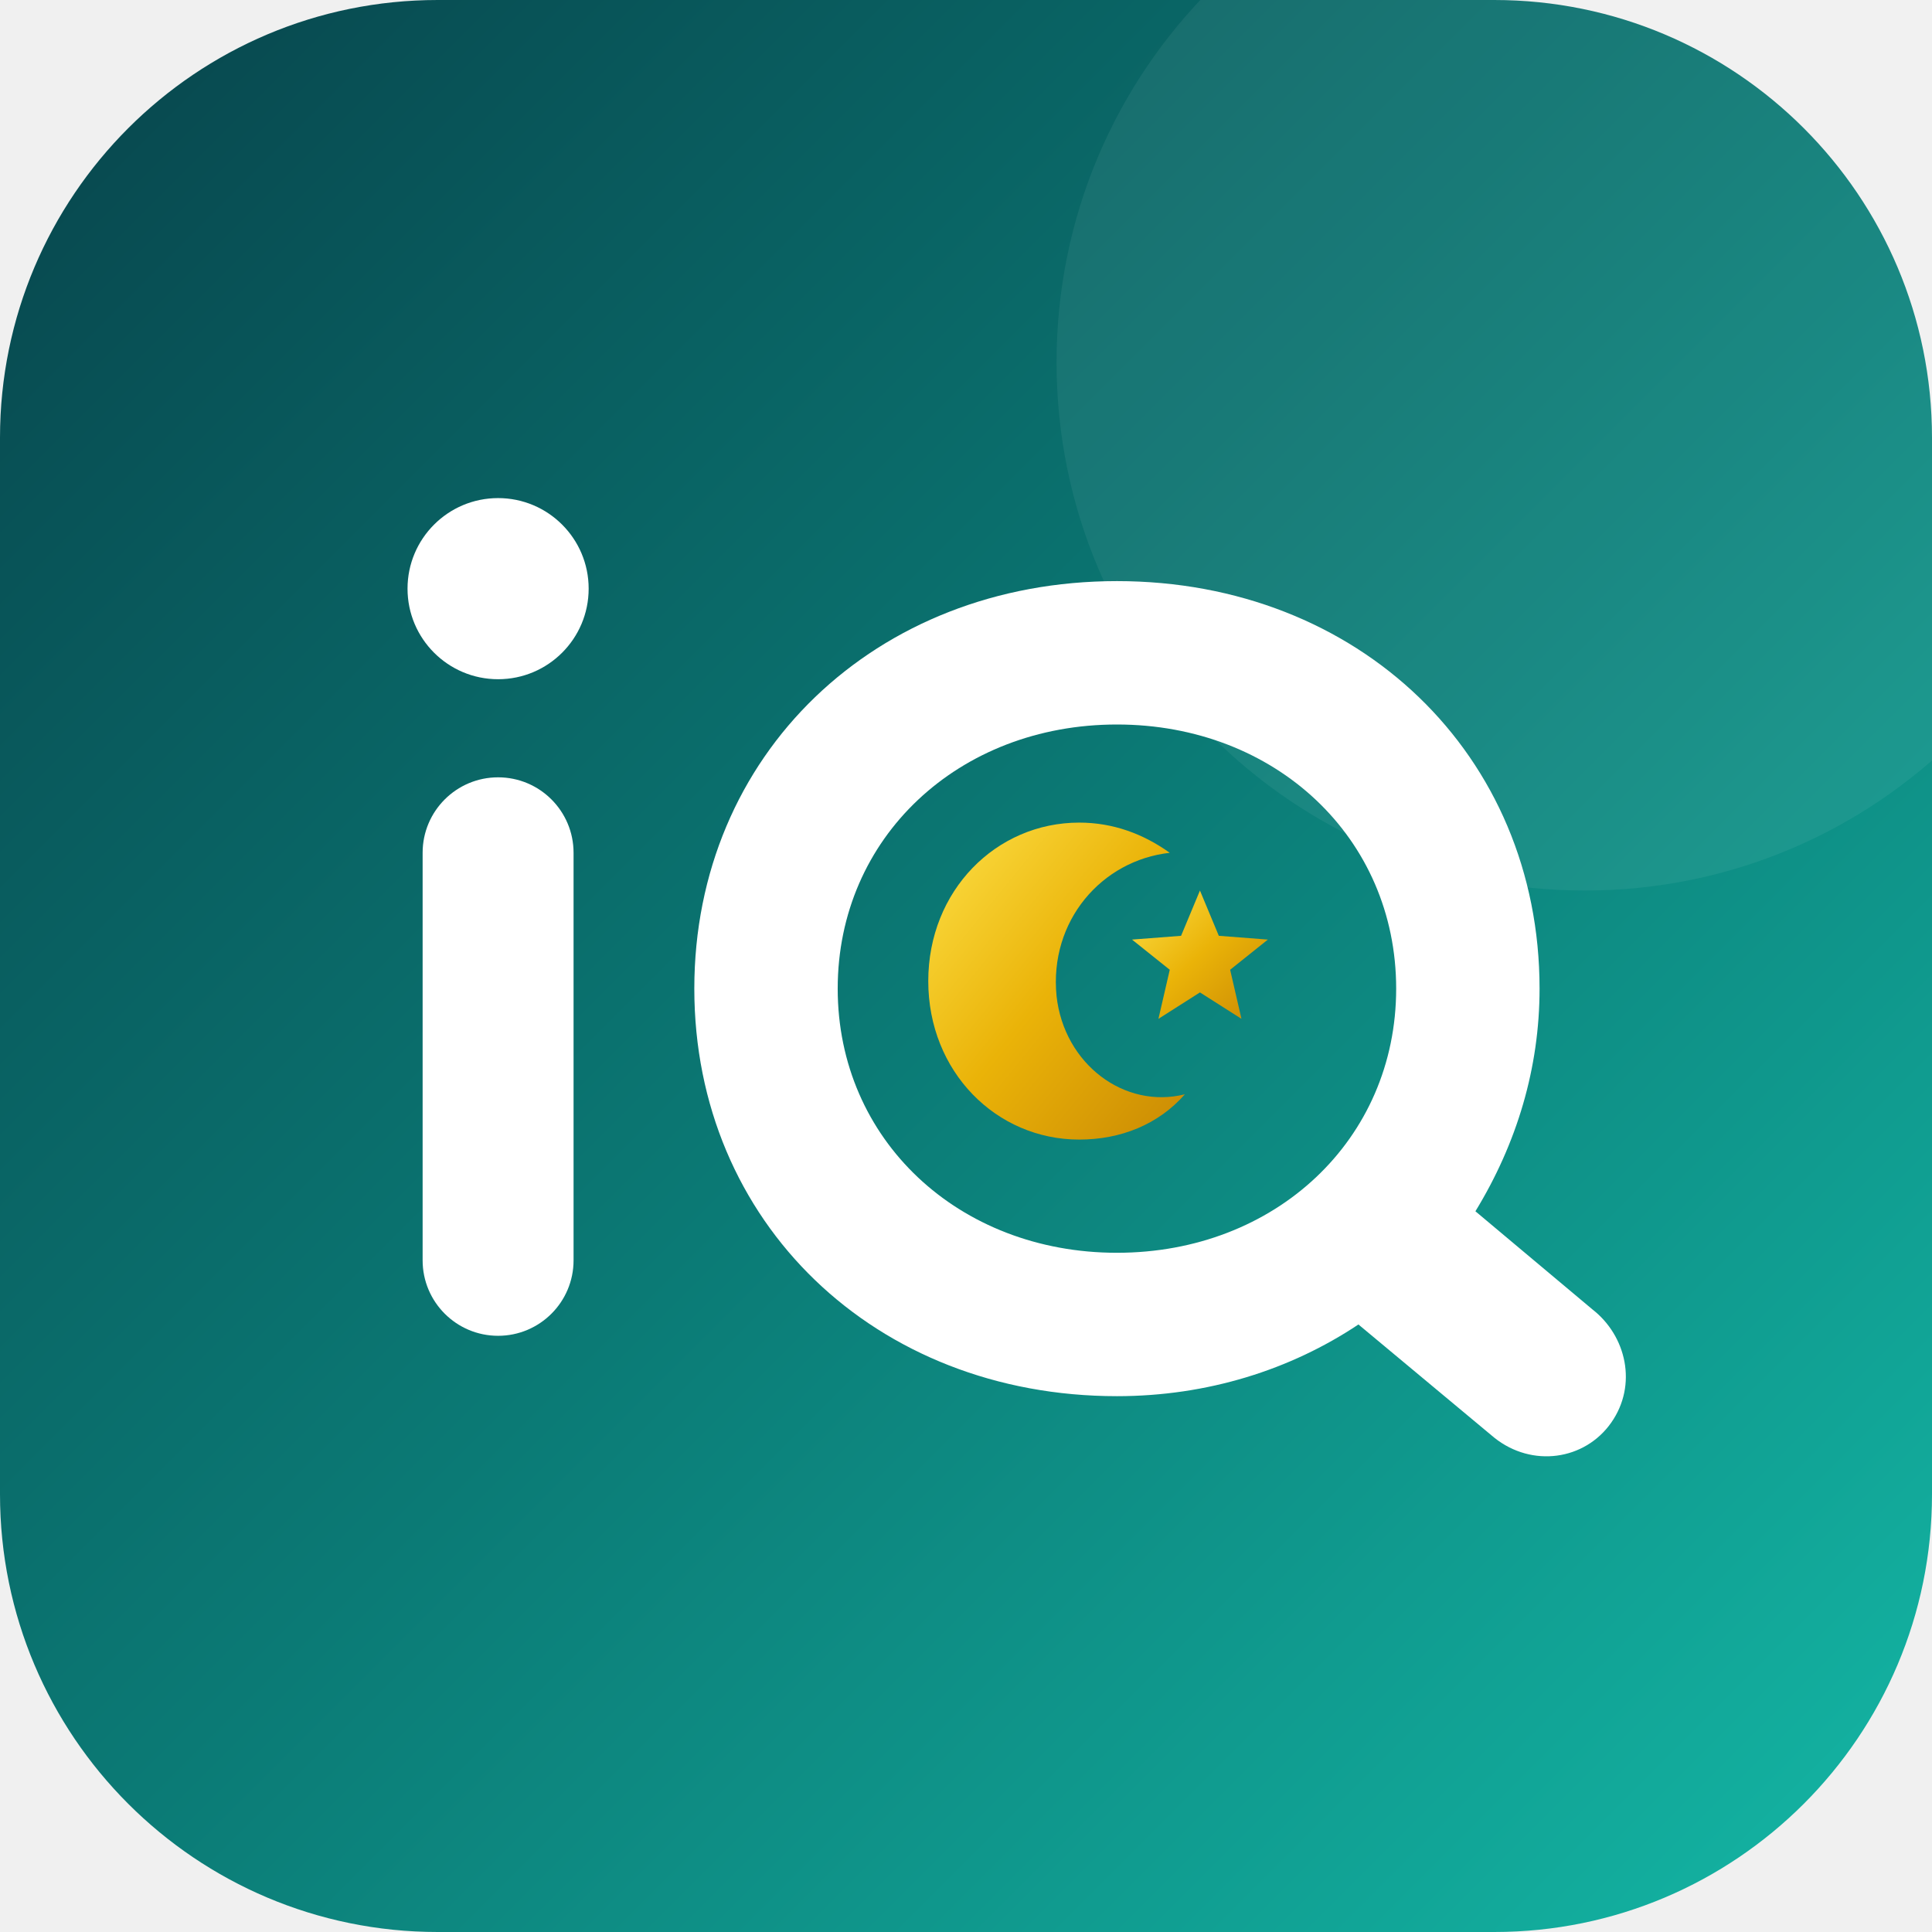
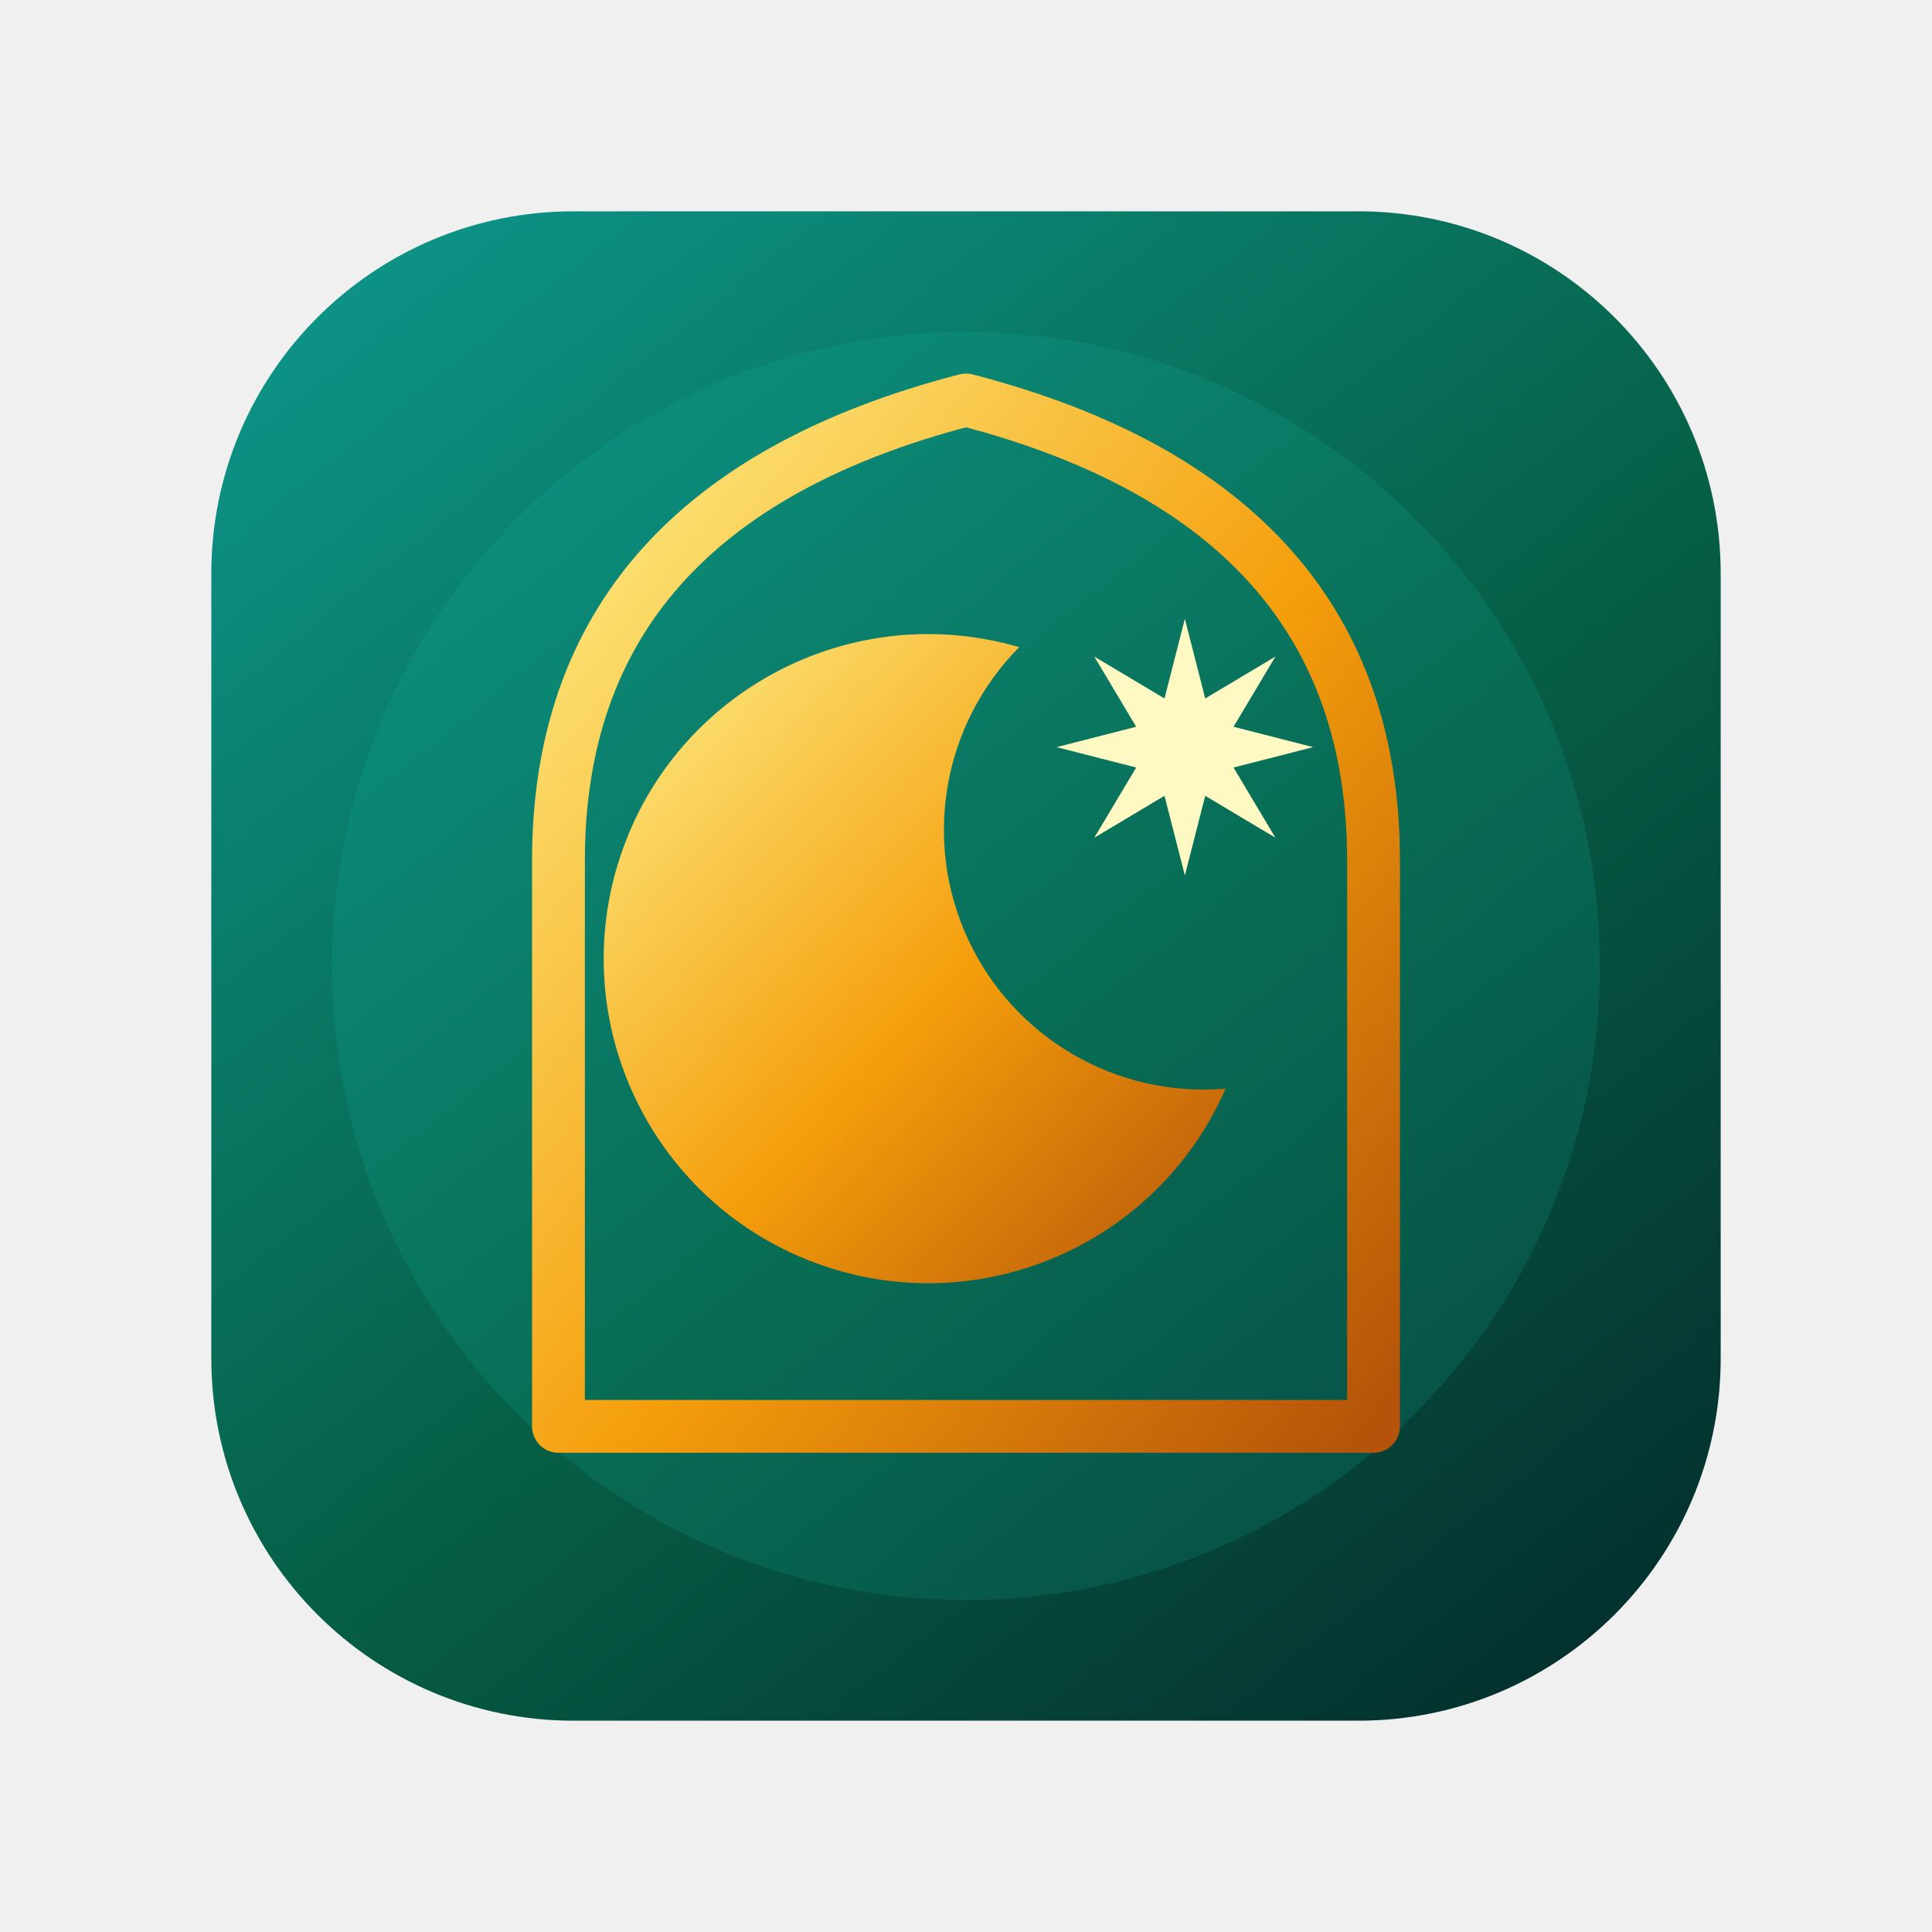
- <svg xmlns="http://www.w3.org/2000/svg" viewBox="0 0 512 512">
+ <svg xmlns="http://www.w3.org/2000/svg" viewBox="0 0 512 512" width="512" height="512">
  <defs>
-     <linearGradient id="iqBgGrad" x1="0%" y1="0%" x2="100%" y2="100%">
-       <stop offset="0%" stop-color="#07434b" />
-       <stop offset="50%" stop-color="#0b7a75" />
-       <stop offset="100%" stop-color="#14b8a6" />
+     <linearGradient id="iqBg" x1="0.1" y1="0" x2="0.9" y2="1">
+       <stop offset="0%" stop-color="#0D9488" />
+       <stop offset="55%" stop-color="#065F46" />
+       <stop offset="100%" stop-color="#042F2E" />
    </linearGradient>
-     <linearGradient id="iqGoldGrad" x1="0%" y1="0%" x2="100%" y2="100%">
-       <stop offset="0%" stop-color="#fde047" />
-       <stop offset="50%" stop-color="#eab308" />
-       <stop offset="100%" stop-color="#ca8a04" />
+     <linearGradient id="iqGold" x1="0" y1="0" x2="1" y2="1">
+       <stop offset="0%" stop-color="#FEF08A" />
+       <stop offset="55%" stop-color="#F59E0B" />
+       <stop offset="100%" stop-color="#B45309" />
    </linearGradient>
  </defs>
-   <rect width="512" height="512" rx="116" fill="url(#iqBgGrad)" />
-   <circle cx="420" cy="96" r="140" fill="rgba(255,255,255,0.06)" />
-   <circle cx="132" cy="156" r="24" fill="#ffffff" />
-   <rect x="112" y="206" width="40" height="148" rx="20" fill="#ffffff" />
-   <path d="M296 154c-64 0-112 46-112 108s48 108 112 108c24 0 46-7 64-19l36 30c10 8 24 6 31-4 7-10 4-23-5-30l-31-26c11-18 17-38 17-59 0-62-48-108-112-108zm0 38c42 0 74 30 74 70s-32 70-74 70-74-30-74-70 32-70 74-70z" fill="#ffffff" />
-   <path d="M286 218c-22 0-40 18-40 42s18 42 40 42c11 0 21-4 28-12-16 4-32-8-34-26-2-20 12-36 30-38-7-5-15-8-24-8z" fill="url(#iqGoldGrad)" />
-   <polygon points="318,236 323,248 336,249 326,257 329,270 318,263 307,270 310,257 300,249 313,248" fill="url(#iqGoldGrad)" />
+   <rect x="56" y="56" width="400" height="400" rx="96" fill="url(#iqBg)" stroke="#FFFFFF" stroke-width="0" />
+   <circle cx="256" cy="256" r="168" fill="#14B8A6" opacity="0.16" />
+   <path d="M148 378 L148 228 Q148 134 256 106 Q364 134 364 228 L364 378 Z" fill="none" stroke="url(#iqGold)" stroke-width="14" stroke-linejoin="round" />
+   <path d="M270.1 171.5 A86 86 0 1 0 324.8 288.5 A68.8 68.8 0 0 1 270.1 171.5 Z" fill="url(#iqGold)" />
+   <path d="M314.0 164.0 L319.4 185.1 L338.0 174.0 L326.9 192.6 L348.0 198.0 L326.9 203.4 L338.0 222.0 L319.4 210.9 L314.0 232.0 L308.6 210.9 L290.0 222.0 L301.1 203.4 L280.0 198.0 L301.1 192.6 L290.0 174.0 L308.6 185.1 Z" fill="#FEF9C3" />
</svg>
